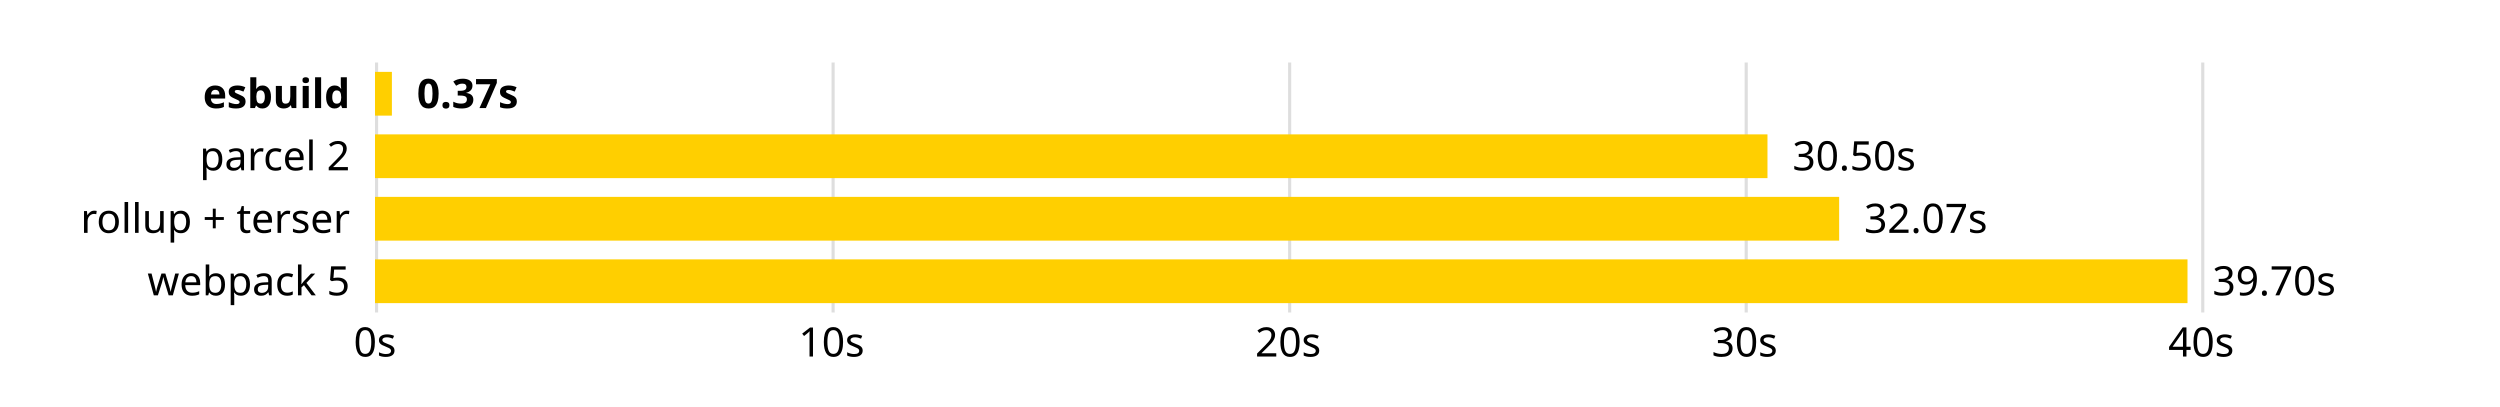
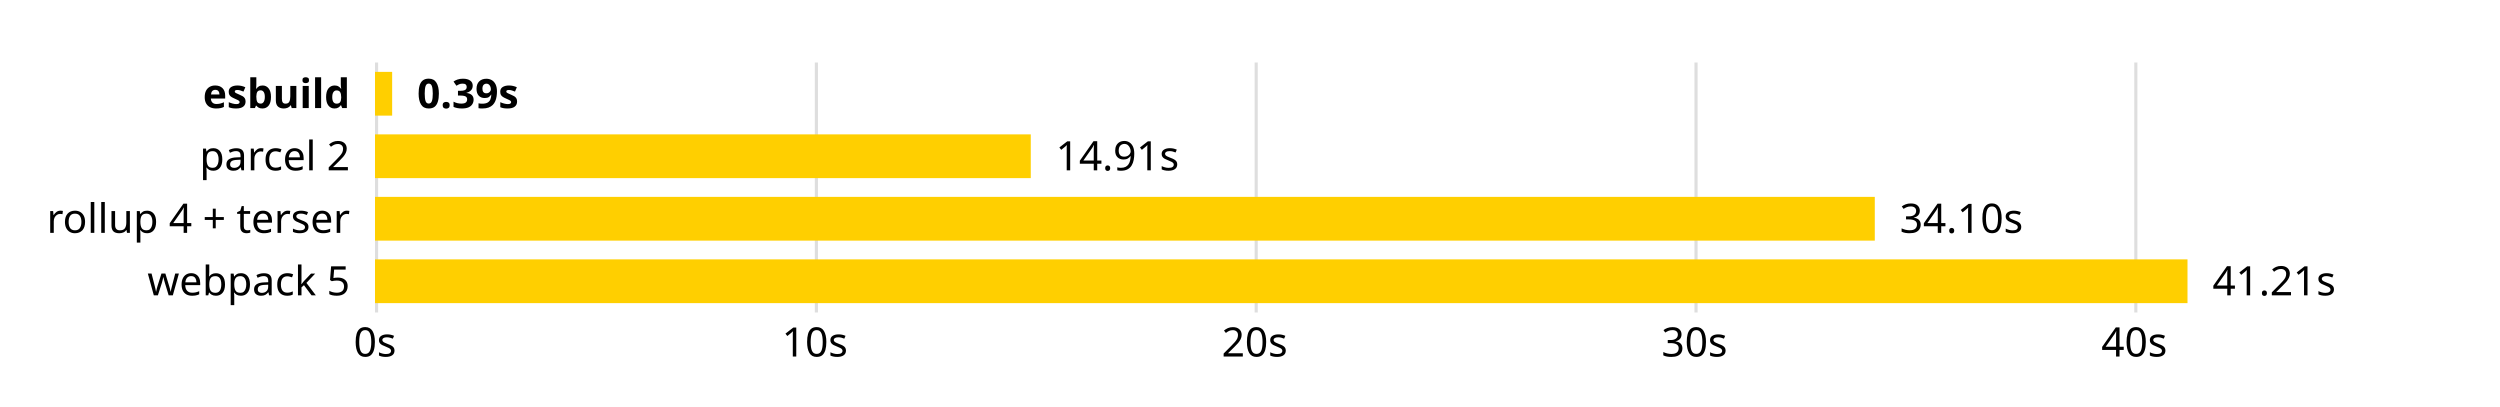
<svg xmlns="http://www.w3.org/2000/svg" width="800" height="130" fill="black" font-family="sans-serif" font-size="13px">
  <rect x="120" y="20" width="1" height="80" fill="#7F7F7F" fill-opacity="0.25" />
-   <rect x="266.096" y="20" width="1" height="80" fill="#7F7F7F" fill-opacity="0.25" />
-   <rect x="412.191" y="20" width="1" height="80" fill="#7F7F7F" fill-opacity="0.25" />
-   <rect x="558.287" y="20" width="1" height="80" fill="#7F7F7F" fill-opacity="0.25" />
-   <rect x="704.383" y="20" width="1" height="80" fill="#7F7F7F" fill-opacity="0.25" />
-   <rect x="120" y="23" width="5.406" height="14" fill="#FFCF00" />
+   <rect x="260.743" y="20" width="1" height="80" fill="#7F7F7F" fill-opacity="0.25" />
+   <rect x="401.485" y="20" width="1" height="80" fill="#7F7F7F" fill-opacity="0.25" />
+   <rect x="542.228" y="20" width="1" height="80" fill="#7F7F7F" fill-opacity="0.25" />
+   <rect x="682.97" y="20" width="1" height="80" fill="#7F7F7F" fill-opacity="0.25" />
+   <rect x="120" y="23" width="5.489" height="14" fill="#FFCF00" />
  <text x="112" y="30" text-anchor="end" dominant-baseline="middle" font-weight="bold">esbuild</text>
-   <text x="133.406" y="30" dominant-baseline="middle" font-weight="bold">0.37s</text>
-   <rect x="120" y="43" width="445.592" height="14" fill="#FFCF00" />
+   <text x="133.489" y="30" dominant-baseline="middle" font-weight="bold">0.39s</text>
+   <rect x="120" y="43" width="209.847" height="14" fill="#FFCF00" />
  <text x="112" y="50" text-anchor="end" dominant-baseline="middle">parcel 2</text>
-   <text x="573.592" y="50" dominant-baseline="middle">30.50s</text>
-   <rect x="120" y="63" width="468.529" height="14" fill="#FFCF00" />
-   <text x="112" y="70" text-anchor="end" dominant-baseline="middle">rollup + terser</text>
-   <text x="596.529" y="70" dominant-baseline="middle">32.07s</text>
+   <text x="337.847" y="50" dominant-baseline="middle">14.91s</text>
+   <rect x="120" y="63" width="479.932" height="14" fill="#FFCF00" />
+   <text x="112" y="70" text-anchor="end" dominant-baseline="middle">rollup 4 + terser</text>
+   <text x="607.932" y="70" dominant-baseline="middle">34.10s</text>
  <rect x="120" y="83" width="580" height="14" fill="#FFCF00" />
  <text x="112" y="90" text-anchor="end" dominant-baseline="middle">webpack 5</text>
-   <text x="708" y="90" dominant-baseline="middle">39.70s</text>
+   <text x="708" y="90" dominant-baseline="middle">41.21s</text>
  <text x="120" y="104" text-anchor="middle" dominant-baseline="hanging">0s</text>
-   <text x="266.096" y="104" text-anchor="middle" dominant-baseline="hanging">10s</text>
-   <text x="412.191" y="104" text-anchor="middle" dominant-baseline="hanging">20s</text>
-   <text x="558.287" y="104" text-anchor="middle" dominant-baseline="hanging">30s</text>
-   <text x="704.383" y="104" text-anchor="middle" dominant-baseline="hanging">40s</text>
+   <text x="260.743" y="104" text-anchor="middle" dominant-baseline="hanging">10s</text>
+   <text x="401.485" y="104" text-anchor="middle" dominant-baseline="hanging">20s</text>
+   <text x="542.228" y="104" text-anchor="middle" dominant-baseline="hanging">30s</text>
+   <text x="682.97" y="104" text-anchor="middle" dominant-baseline="hanging">40s</text>
</svg>
